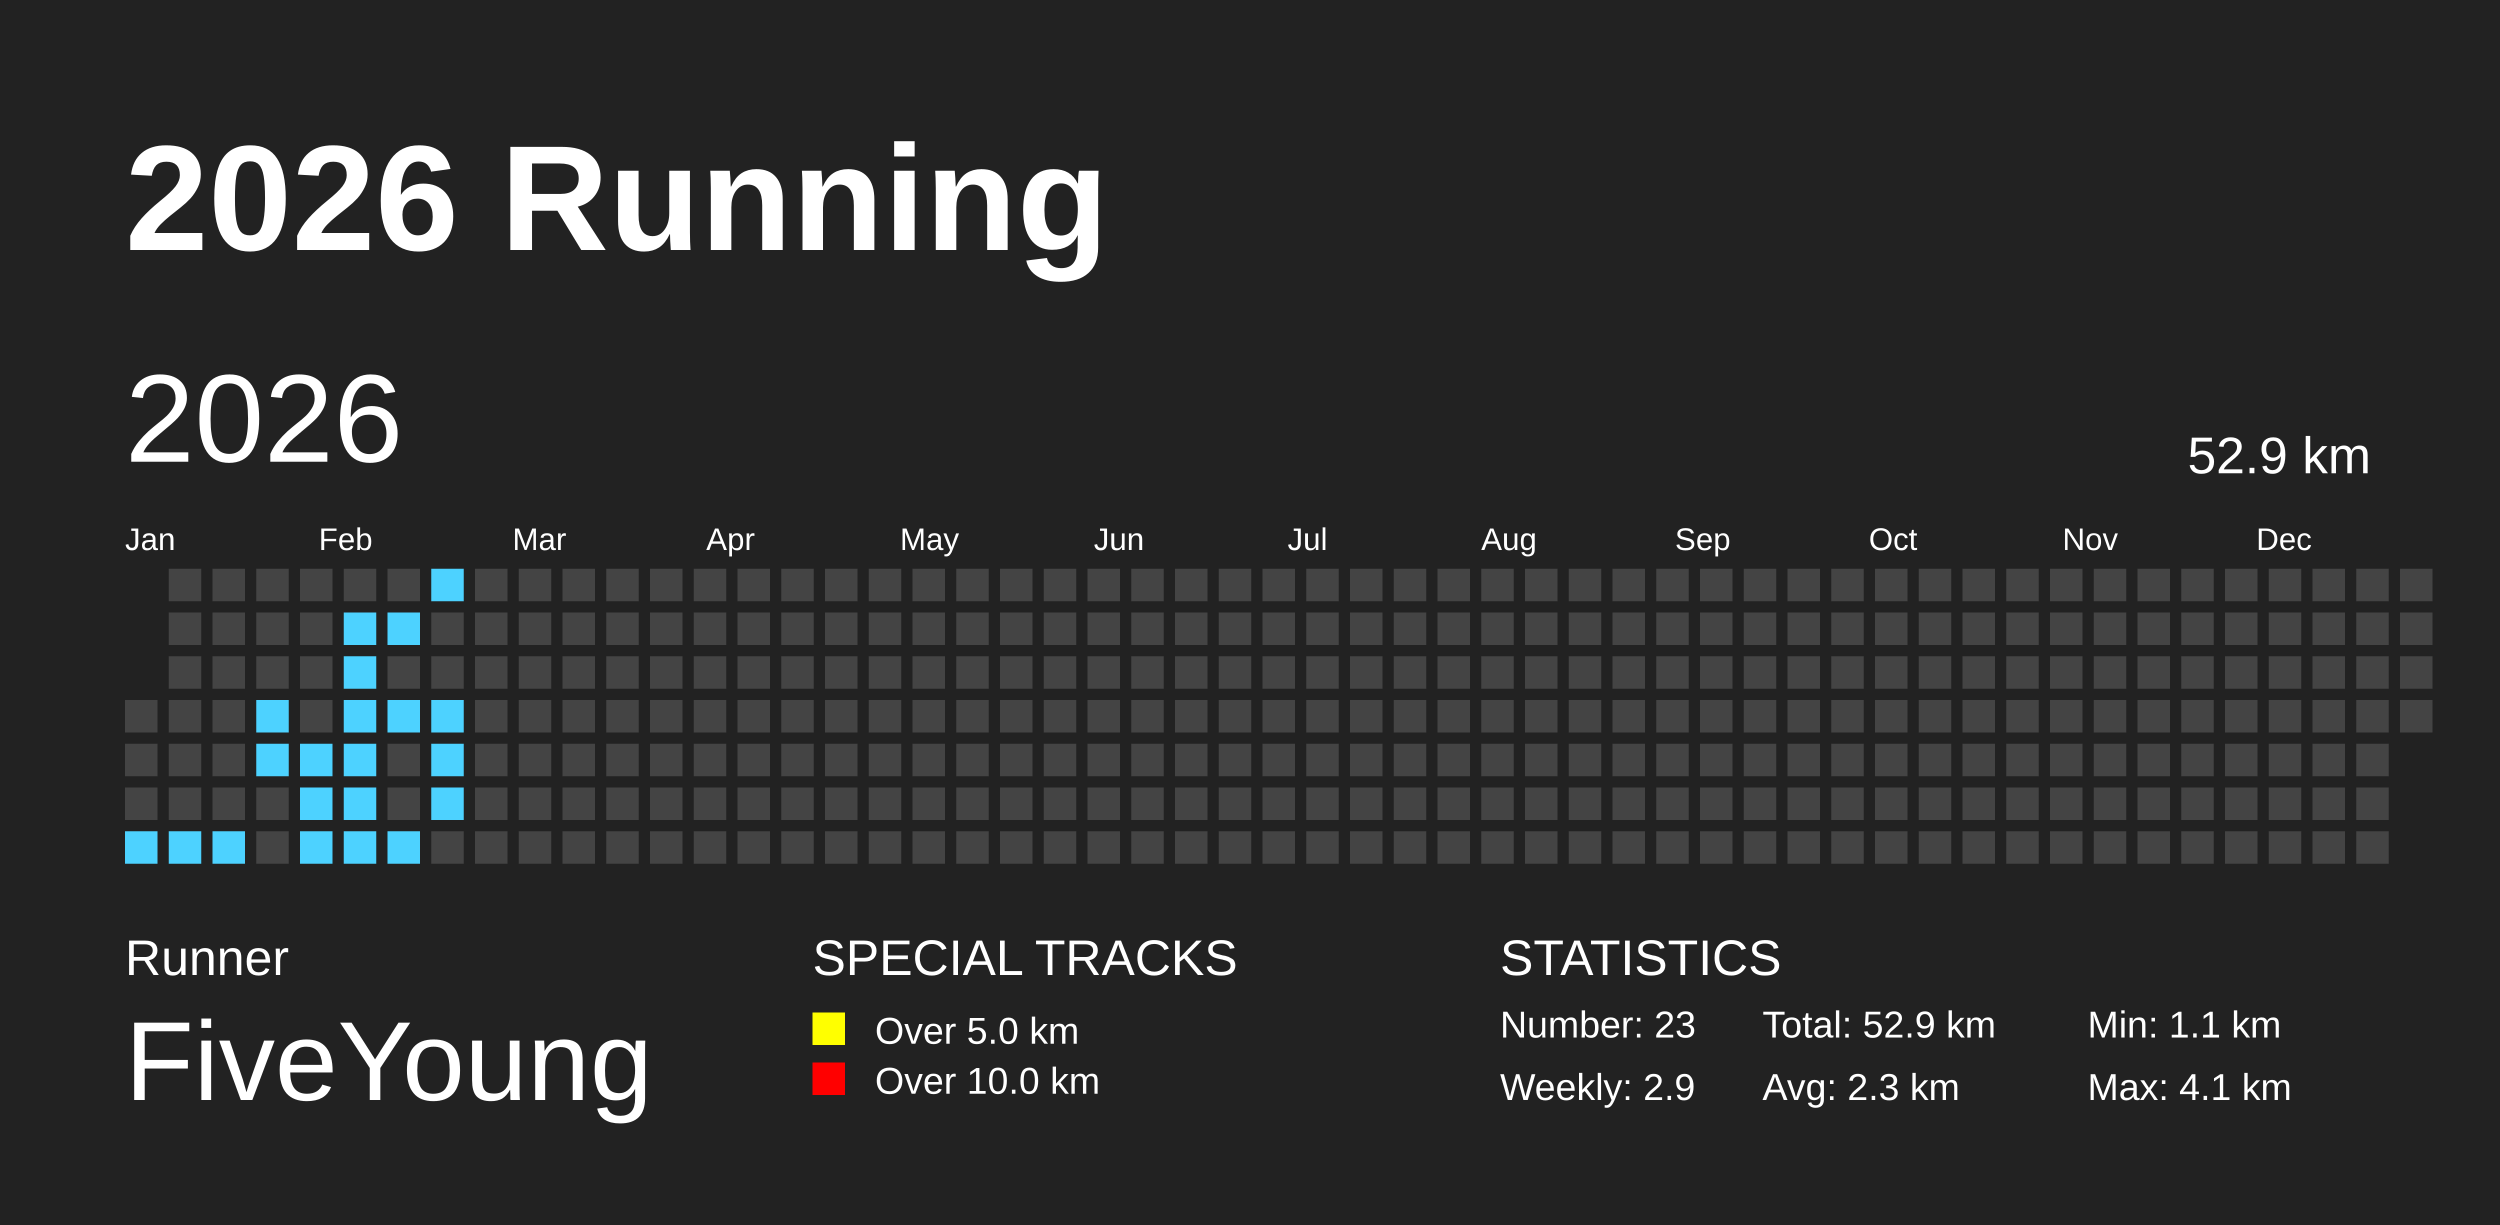
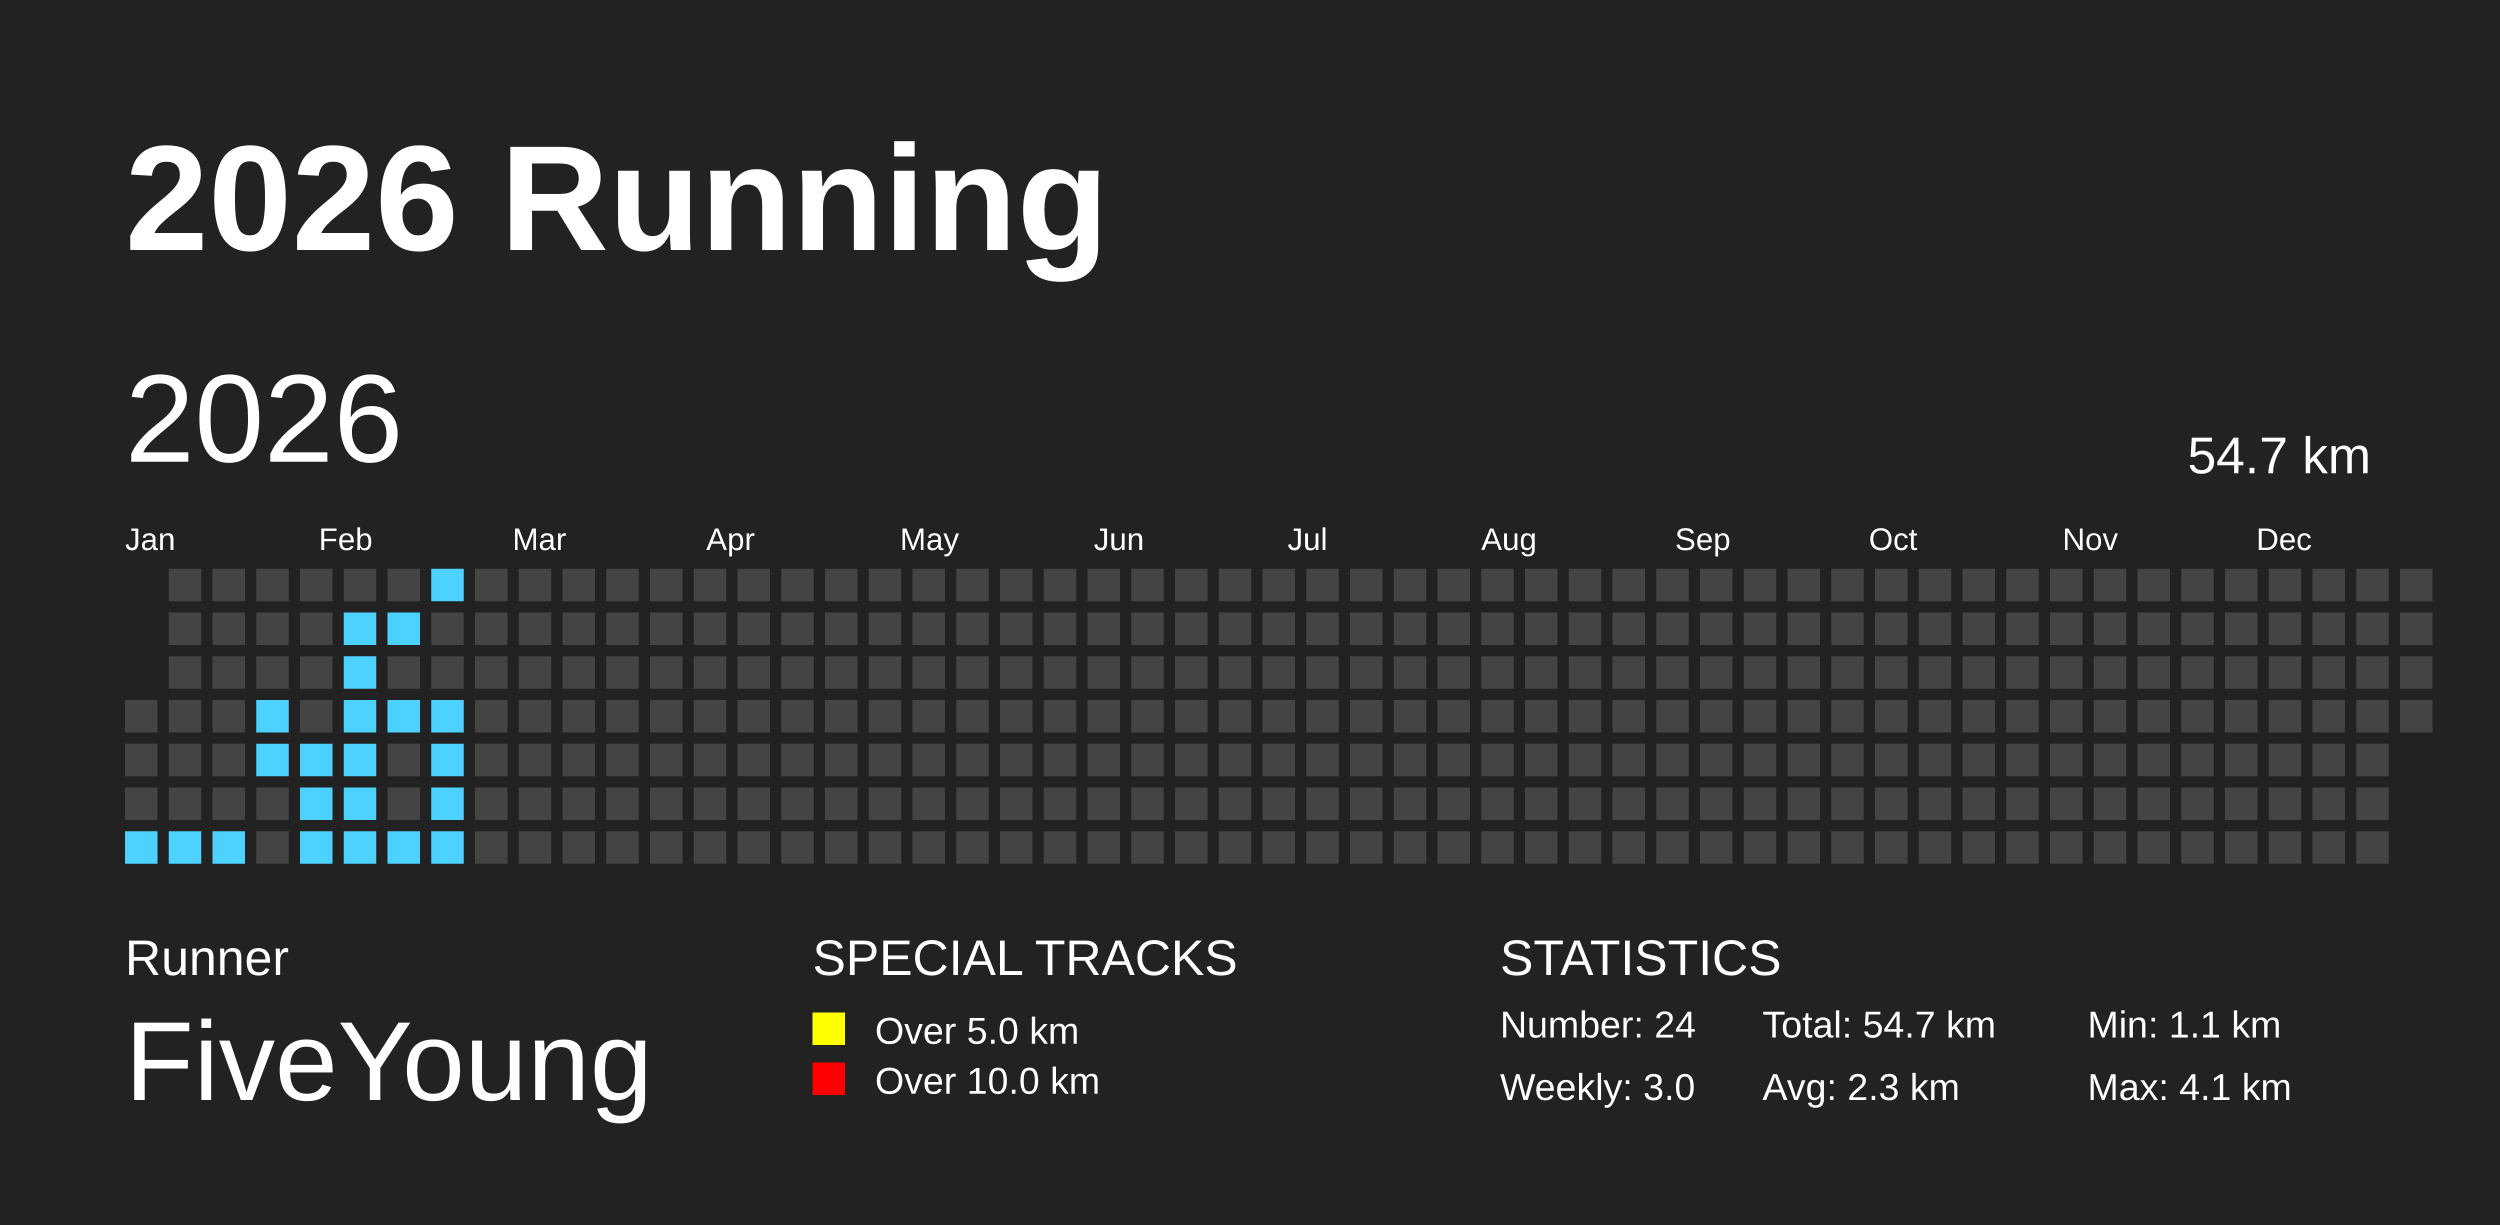
<svg xmlns="http://www.w3.org/2000/svg" baseProfile="full" height="98mm" version="1.1" viewBox="0,0,200,98" width="200mm">
  <defs />
  <rect fill="#222222" height="98" width="200" x="0" y="0" />
  <text fill="#FFFFFF" style="font-size:12px; font-family:Arial; font-weight:bold;" x="10" y="20">2026 Running</text>
  <text fill="#FFFFFF" style="font-size:4px; font-family:Arial" x="10" y="78">Runner</text>
  <text fill="#FFFFFF" style="font-size:9px; font-family:Arial" x="10" y="88">FiveYoung</text>
  <text fill="#FFFFFF" style="font-size:4px; font-family:Arial" x="65" y="78">SPECIAL TRACKS</text>
  <rect fill="yellow" height="2.6" width="2.6" x="65" y="81" />
  <text fill="#FFFFFF" style="font-size:3px; font-family:Arial" x="70" y="83.5">Over 5.0 km</text>
  <rect fill="red" height="2.6" width="2.6" x="65" y="85" />
  <text fill="#FFFFFF" style="font-size:3px; font-family:Arial" x="70" y="87.5">Over 10.0 km</text>
  <text fill="#FFFFFF" style="font-size:4px; font-family:Arial" x="120" y="78">STATISTICS</text>
-   <text fill="#FFFFFF" style="font-size:3px; font-family:Arial" x="120" y="83">Number: 23</text>
-   <text fill="#FFFFFF" style="font-size:3px; font-family:Arial" x="120" y="88">Weekly: 2.9</text>
-   <text fill="#FFFFFF" style="font-size:3px; font-family:Arial" x="141" y="83">Total: 52.9 km</text>
+   <text fill="#FFFFFF" style="font-size:3px; font-family:Arial" x="120" y="83">Number: 24</text>
+   <text fill="#FFFFFF" style="font-size:3px; font-family:Arial" x="120" y="88">Weekly: 3.0</text>
+   <text fill="#FFFFFF" style="font-size:3px; font-family:Arial" x="141" y="83">Total: 54.7 km</text>
  <text fill="#FFFFFF" style="font-size:3px; font-family:Arial" x="141" y="88">Avg: 2.3 km</text>
  <text fill="#FFFFFF" style="font-size:3px; font-family:Arial" x="167" y="83">Min: 1.1 km</text>
  <text fill="#FFFFFF" style="font-size:3px; font-family:Arial" x="167" y="88">Max: 4.1 km</text>
  <text dominant-baseline="hanging" fill="#FFFFFF" style="font-size:10.0px; font-family:Arial;" x="10" y="30">2026</text>
-   <text dominant-baseline="hanging" fill="#FFFFFF" style="font-size:4.125px; font-family:Arial;" x="175" y="35">52.9 km</text>
+   <text dominant-baseline="hanging" fill="#FFFFFF" style="font-size:4.125px; font-family:Arial;" x="175" y="35">54.7 km</text>
  <text fill="#FFFFFF" style="font-size:2.5px; font-family:Arial" x="10.0" y="44">Jan</text>
  <text fill="#FFFFFF" style="font-size:2.5px; font-family:Arial" x="25.5" y="44">Feb</text>
  <text fill="#FFFFFF" style="font-size:2.5px; font-family:Arial" x="41.0" y="44">Mar</text>
  <text fill="#FFFFFF" style="font-size:2.5px; font-family:Arial" x="56.5" y="44">Apr</text>
  <text fill="#FFFFFF" style="font-size:2.5px; font-family:Arial" x="72.0" y="44">May</text>
  <text fill="#FFFFFF" style="font-size:2.5px; font-family:Arial" x="87.5" y="44">Jun</text>
  <text fill="#FFFFFF" style="font-size:2.5px; font-family:Arial" x="103.0" y="44">Jul</text>
  <text fill="#FFFFFF" style="font-size:2.5px; font-family:Arial" x="118.5" y="44">Aug</text>
  <text fill="#FFFFFF" style="font-size:2.5px; font-family:Arial" x="134.0" y="44">Sep</text>
  <text fill="#FFFFFF" style="font-size:2.5px; font-family:Arial" x="149.5" y="44">Oct</text>
  <text fill="#FFFFFF" style="font-size:2.5px; font-family:Arial" x="165.0" y="44">Nov</text>
  <text fill="#FFFFFF" style="font-size:2.5px; font-family:Arial" x="180.5" y="44">Dec</text>
  <rect fill="#444444" height="2.6" width="2.6" x="10.0" y="56.0" />
  <rect fill="#444444" height="2.6" width="2.6" x="10.0" y="59.5" />
  <rect fill="#444444" height="2.6" width="2.6" x="10.0" y="63.0" />
  <rect fill="#4DD2FF" height="2.6" width="2.6" x="10.0" y="66.5" />
  <rect fill="#444444" height="2.6" width="2.6" x="13.5" y="45.5" />
  <rect fill="#444444" height="2.6" width="2.6" x="13.5" y="49.0" />
  <rect fill="#444444" height="2.6" width="2.6" x="13.5" y="52.5" />
  <rect fill="#444444" height="2.6" width="2.6" x="13.5" y="56.0" />
  <rect fill="#444444" height="2.6" width="2.6" x="13.5" y="59.5" />
  <rect fill="#444444" height="2.6" width="2.6" x="13.5" y="63.0" />
  <rect fill="#4DD2FF" height="2.6" width="2.6" x="13.5" y="66.5" />
  <rect fill="#444444" height="2.6" width="2.6" x="17.0" y="45.5" />
  <rect fill="#444444" height="2.6" width="2.6" x="17.0" y="49.0" />
  <rect fill="#444444" height="2.6" width="2.6" x="17.0" y="52.5" />
  <rect fill="#444444" height="2.6" width="2.6" x="17.0" y="56.0" />
  <rect fill="#444444" height="2.6" width="2.6" x="17.0" y="59.5" />
  <rect fill="#444444" height="2.6" width="2.6" x="17.0" y="63.0" />
  <rect fill="#4DD2FF" height="2.6" width="2.6" x="17.0" y="66.5" />
  <rect fill="#444444" height="2.6" width="2.6" x="20.5" y="45.5" />
  <rect fill="#444444" height="2.6" width="2.6" x="20.5" y="49.0" />
  <rect fill="#444444" height="2.6" width="2.6" x="20.5" y="52.5" />
  <rect fill="#4DD2FF" height="2.6" width="2.6" x="20.5" y="56.0" />
  <rect fill="#4DD2FF" height="2.6" width="2.6" x="20.5" y="59.5" />
  <rect fill="#444444" height="2.6" width="2.6" x="20.5" y="63.0" />
  <rect fill="#444444" height="2.6" width="2.6" x="20.5" y="66.5" />
  <rect fill="#444444" height="2.6" width="2.6" x="24.0" y="45.5" />
  <rect fill="#444444" height="2.6" width="2.6" x="24.0" y="49.0" />
  <rect fill="#444444" height="2.6" width="2.6" x="24.0" y="52.5" />
  <rect fill="#444444" height="2.6" width="2.6" x="24.0" y="56.0" />
  <rect fill="#4DD2FF" height="2.6" width="2.6" x="24.0" y="59.5" />
  <rect fill="#4DD2FF" height="2.6" width="2.6" x="24.0" y="63.0" />
  <rect fill="#4DD2FF" height="2.6" width="2.6" x="24.0" y="66.5" />
  <rect fill="#444444" height="2.6" width="2.6" x="27.5" y="45.5" />
  <rect fill="#4DD2FF" height="2.6" width="2.6" x="27.5" y="49.0" />
  <rect fill="#4DD2FF" height="2.6" width="2.6" x="27.5" y="52.5" />
  <rect fill="#4DD2FF" height="2.6" width="2.6" x="27.5" y="56.0" />
  <rect fill="#4DD2FF" height="2.6" width="2.6" x="27.5" y="59.5" />
  <rect fill="#4DD2FF" height="2.6" width="2.6" x="27.5" y="63.0" />
  <rect fill="#4DD2FF" height="2.6" width="2.6" x="27.5" y="66.5" />
  <rect fill="#444444" height="2.6" width="2.6" x="31.0" y="45.5" />
  <rect fill="#4DD2FF" height="2.6" width="2.6" x="31.0" y="49.0" />
  <rect fill="#444444" height="2.6" width="2.6" x="31.0" y="52.5" />
  <rect fill="#4DD2FF" height="2.6" width="2.6" x="31.0" y="56.0" />
  <rect fill="#444444" height="2.6" width="2.6" x="31.0" y="59.5" />
  <rect fill="#444444" height="2.6" width="2.6" x="31.0" y="63.0" />
  <rect fill="#4DD2FF" height="2.6" width="2.6" x="31.0" y="66.5" />
  <rect fill="#4DD2FF" height="2.6" width="2.6" x="34.5" y="45.5" />
  <rect fill="#444444" height="2.6" width="2.6" x="34.5" y="49.0" />
  <rect fill="#444444" height="2.6" width="2.6" x="34.5" y="52.5" />
  <rect fill="#4DD2FF" height="2.6" width="2.6" x="34.5" y="56.0" />
  <rect fill="#4DD2FF" height="2.6" width="2.6" x="34.5" y="59.5" />
  <rect fill="#4DD2FF" height="2.6" width="2.6" x="34.5" y="63.0" />
-   <rect fill="#444444" height="2.6" width="2.6" x="34.5" y="66.5" />
+   <rect fill="#4DD2FF" height="2.6" width="2.6" x="34.5" y="66.5" />
  <rect fill="#444444" height="2.6" width="2.6" x="38.0" y="45.5" />
  <rect fill="#444444" height="2.6" width="2.6" x="38.0" y="49.0" />
  <rect fill="#444444" height="2.6" width="2.6" x="38.0" y="52.5" />
  <rect fill="#444444" height="2.6" width="2.6" x="38.0" y="56.0" />
  <rect fill="#444444" height="2.6" width="2.6" x="38.0" y="59.5" />
  <rect fill="#444444" height="2.6" width="2.6" x="38.0" y="63.0" />
  <rect fill="#444444" height="2.6" width="2.6" x="38.0" y="66.5" />
  <rect fill="#444444" height="2.6" width="2.6" x="41.5" y="45.5" />
  <rect fill="#444444" height="2.6" width="2.6" x="41.5" y="49.0" />
  <rect fill="#444444" height="2.6" width="2.6" x="41.5" y="52.5" />
  <rect fill="#444444" height="2.6" width="2.6" x="41.5" y="56.0" />
  <rect fill="#444444" height="2.6" width="2.6" x="41.5" y="59.5" />
  <rect fill="#444444" height="2.6" width="2.6" x="41.5" y="63.0" />
  <rect fill="#444444" height="2.6" width="2.6" x="41.5" y="66.5" />
  <rect fill="#444444" height="2.6" width="2.6" x="45.0" y="45.5" />
  <rect fill="#444444" height="2.6" width="2.6" x="45.0" y="49.0" />
  <rect fill="#444444" height="2.6" width="2.6" x="45.0" y="52.5" />
  <rect fill="#444444" height="2.6" width="2.6" x="45.0" y="56.0" />
  <rect fill="#444444" height="2.6" width="2.6" x="45.0" y="59.5" />
  <rect fill="#444444" height="2.6" width="2.6" x="45.0" y="63.0" />
  <rect fill="#444444" height="2.6" width="2.6" x="45.0" y="66.5" />
  <rect fill="#444444" height="2.6" width="2.6" x="48.5" y="45.5" />
  <rect fill="#444444" height="2.6" width="2.6" x="48.5" y="49.0" />
  <rect fill="#444444" height="2.6" width="2.6" x="48.5" y="52.5" />
  <rect fill="#444444" height="2.6" width="2.6" x="48.5" y="56.0" />
  <rect fill="#444444" height="2.6" width="2.6" x="48.5" y="59.5" />
  <rect fill="#444444" height="2.6" width="2.6" x="48.5" y="63.0" />
  <rect fill="#444444" height="2.6" width="2.6" x="48.5" y="66.5" />
  <rect fill="#444444" height="2.6" width="2.6" x="52.0" y="45.5" />
  <rect fill="#444444" height="2.6" width="2.6" x="52.0" y="49.0" />
  <rect fill="#444444" height="2.6" width="2.6" x="52.0" y="52.5" />
  <rect fill="#444444" height="2.6" width="2.6" x="52.0" y="56.0" />
  <rect fill="#444444" height="2.6" width="2.6" x="52.0" y="59.5" />
  <rect fill="#444444" height="2.6" width="2.6" x="52.0" y="63.0" />
  <rect fill="#444444" height="2.6" width="2.6" x="52.0" y="66.5" />
  <rect fill="#444444" height="2.6" width="2.6" x="55.5" y="45.5" />
  <rect fill="#444444" height="2.6" width="2.6" x="55.5" y="49.0" />
  <rect fill="#444444" height="2.6" width="2.6" x="55.5" y="52.5" />
  <rect fill="#444444" height="2.6" width="2.6" x="55.5" y="56.0" />
  <rect fill="#444444" height="2.6" width="2.6" x="55.5" y="59.5" />
  <rect fill="#444444" height="2.6" width="2.6" x="55.5" y="63.0" />
  <rect fill="#444444" height="2.6" width="2.6" x="55.5" y="66.5" />
  <rect fill="#444444" height="2.6" width="2.6" x="59.0" y="45.5" />
  <rect fill="#444444" height="2.6" width="2.6" x="59.0" y="49.0" />
  <rect fill="#444444" height="2.6" width="2.6" x="59.0" y="52.5" />
  <rect fill="#444444" height="2.6" width="2.6" x="59.0" y="56.0" />
  <rect fill="#444444" height="2.6" width="2.6" x="59.0" y="59.5" />
  <rect fill="#444444" height="2.6" width="2.6" x="59.0" y="63.0" />
  <rect fill="#444444" height="2.6" width="2.6" x="59.0" y="66.5" />
  <rect fill="#444444" height="2.6" width="2.6" x="62.5" y="45.5" />
  <rect fill="#444444" height="2.6" width="2.6" x="62.5" y="49.0" />
  <rect fill="#444444" height="2.6" width="2.6" x="62.5" y="52.5" />
  <rect fill="#444444" height="2.6" width="2.6" x="62.5" y="56.0" />
  <rect fill="#444444" height="2.6" width="2.6" x="62.5" y="59.5" />
  <rect fill="#444444" height="2.6" width="2.6" x="62.5" y="63.0" />
  <rect fill="#444444" height="2.6" width="2.6" x="62.5" y="66.5" />
  <rect fill="#444444" height="2.6" width="2.6" x="66.0" y="45.5" />
  <rect fill="#444444" height="2.6" width="2.6" x="66.0" y="49.0" />
  <rect fill="#444444" height="2.6" width="2.6" x="66.0" y="52.5" />
  <rect fill="#444444" height="2.6" width="2.6" x="66.0" y="56.0" />
  <rect fill="#444444" height="2.6" width="2.6" x="66.0" y="59.5" />
  <rect fill="#444444" height="2.6" width="2.6" x="66.0" y="63.0" />
  <rect fill="#444444" height="2.6" width="2.6" x="66.0" y="66.5" />
  <rect fill="#444444" height="2.6" width="2.6" x="69.5" y="45.5" />
  <rect fill="#444444" height="2.6" width="2.6" x="69.5" y="49.0" />
  <rect fill="#444444" height="2.6" width="2.6" x="69.5" y="52.5" />
  <rect fill="#444444" height="2.6" width="2.6" x="69.5" y="56.0" />
  <rect fill="#444444" height="2.6" width="2.6" x="69.5" y="59.5" />
  <rect fill="#444444" height="2.6" width="2.6" x="69.5" y="63.0" />
  <rect fill="#444444" height="2.6" width="2.6" x="69.5" y="66.5" />
  <rect fill="#444444" height="2.6" width="2.6" x="73.0" y="45.5" />
  <rect fill="#444444" height="2.6" width="2.6" x="73.0" y="49.0" />
  <rect fill="#444444" height="2.6" width="2.6" x="73.0" y="52.5" />
  <rect fill="#444444" height="2.6" width="2.6" x="73.0" y="56.0" />
  <rect fill="#444444" height="2.6" width="2.6" x="73.0" y="59.5" />
  <rect fill="#444444" height="2.6" width="2.6" x="73.0" y="63.0" />
  <rect fill="#444444" height="2.6" width="2.6" x="73.0" y="66.5" />
  <rect fill="#444444" height="2.6" width="2.6" x="76.5" y="45.5" />
  <rect fill="#444444" height="2.6" width="2.6" x="76.5" y="49.0" />
  <rect fill="#444444" height="2.6" width="2.6" x="76.5" y="52.5" />
  <rect fill="#444444" height="2.6" width="2.6" x="76.5" y="56.0" />
  <rect fill="#444444" height="2.6" width="2.6" x="76.5" y="59.5" />
  <rect fill="#444444" height="2.6" width="2.6" x="76.5" y="63.0" />
  <rect fill="#444444" height="2.6" width="2.6" x="76.5" y="66.5" />
  <rect fill="#444444" height="2.6" width="2.6" x="80.0" y="45.5" />
  <rect fill="#444444" height="2.6" width="2.6" x="80.0" y="49.0" />
  <rect fill="#444444" height="2.6" width="2.6" x="80.0" y="52.5" />
  <rect fill="#444444" height="2.6" width="2.6" x="80.0" y="56.0" />
  <rect fill="#444444" height="2.6" width="2.6" x="80.0" y="59.5" />
  <rect fill="#444444" height="2.6" width="2.6" x="80.0" y="63.0" />
  <rect fill="#444444" height="2.6" width="2.6" x="80.0" y="66.5" />
  <rect fill="#444444" height="2.6" width="2.6" x="83.5" y="45.5" />
  <rect fill="#444444" height="2.6" width="2.6" x="83.5" y="49.0" />
  <rect fill="#444444" height="2.6" width="2.6" x="83.5" y="52.5" />
  <rect fill="#444444" height="2.6" width="2.6" x="83.5" y="56.0" />
  <rect fill="#444444" height="2.6" width="2.6" x="83.5" y="59.5" />
  <rect fill="#444444" height="2.6" width="2.6" x="83.5" y="63.0" />
  <rect fill="#444444" height="2.6" width="2.6" x="83.5" y="66.5" />
  <rect fill="#444444" height="2.6" width="2.6" x="87.0" y="45.5" />
  <rect fill="#444444" height="2.6" width="2.6" x="87.0" y="49.0" />
  <rect fill="#444444" height="2.6" width="2.6" x="87.0" y="52.5" />
  <rect fill="#444444" height="2.6" width="2.6" x="87.0" y="56.0" />
  <rect fill="#444444" height="2.6" width="2.6" x="87.0" y="59.5" />
  <rect fill="#444444" height="2.6" width="2.6" x="87.0" y="63.0" />
  <rect fill="#444444" height="2.6" width="2.6" x="87.0" y="66.5" />
  <rect fill="#444444" height="2.6" width="2.6" x="90.5" y="45.5" />
  <rect fill="#444444" height="2.6" width="2.6" x="90.5" y="49.0" />
  <rect fill="#444444" height="2.6" width="2.6" x="90.5" y="52.5" />
  <rect fill="#444444" height="2.6" width="2.6" x="90.5" y="56.0" />
  <rect fill="#444444" height="2.6" width="2.6" x="90.5" y="59.5" />
  <rect fill="#444444" height="2.6" width="2.6" x="90.5" y="63.0" />
  <rect fill="#444444" height="2.6" width="2.6" x="90.5" y="66.5" />
  <rect fill="#444444" height="2.6" width="2.6" x="94.0" y="45.5" />
  <rect fill="#444444" height="2.6" width="2.6" x="94.0" y="49.0" />
  <rect fill="#444444" height="2.6" width="2.6" x="94.0" y="52.5" />
  <rect fill="#444444" height="2.6" width="2.6" x="94.0" y="56.0" />
  <rect fill="#444444" height="2.6" width="2.6" x="94.0" y="59.5" />
  <rect fill="#444444" height="2.6" width="2.6" x="94.0" y="63.0" />
  <rect fill="#444444" height="2.6" width="2.6" x="94.0" y="66.5" />
  <rect fill="#444444" height="2.6" width="2.6" x="97.5" y="45.5" />
  <rect fill="#444444" height="2.6" width="2.6" x="97.5" y="49.0" />
  <rect fill="#444444" height="2.6" width="2.6" x="97.5" y="52.5" />
  <rect fill="#444444" height="2.6" width="2.6" x="97.5" y="56.0" />
  <rect fill="#444444" height="2.6" width="2.6" x="97.5" y="59.5" />
  <rect fill="#444444" height="2.6" width="2.6" x="97.5" y="63.0" />
  <rect fill="#444444" height="2.6" width="2.6" x="97.5" y="66.5" />
  <rect fill="#444444" height="2.6" width="2.6" x="101.0" y="45.5" />
  <rect fill="#444444" height="2.6" width="2.6" x="101.0" y="49.0" />
  <rect fill="#444444" height="2.6" width="2.6" x="101.0" y="52.5" />
  <rect fill="#444444" height="2.6" width="2.6" x="101.0" y="56.0" />
  <rect fill="#444444" height="2.6" width="2.6" x="101.0" y="59.5" />
  <rect fill="#444444" height="2.6" width="2.6" x="101.0" y="63.0" />
  <rect fill="#444444" height="2.6" width="2.6" x="101.0" y="66.5" />
  <rect fill="#444444" height="2.6" width="2.6" x="104.5" y="45.5" />
  <rect fill="#444444" height="2.6" width="2.6" x="104.5" y="49.0" />
  <rect fill="#444444" height="2.6" width="2.6" x="104.5" y="52.5" />
  <rect fill="#444444" height="2.6" width="2.6" x="104.5" y="56.0" />
  <rect fill="#444444" height="2.6" width="2.6" x="104.5" y="59.5" />
  <rect fill="#444444" height="2.6" width="2.6" x="104.5" y="63.0" />
  <rect fill="#444444" height="2.6" width="2.6" x="104.5" y="66.5" />
  <rect fill="#444444" height="2.6" width="2.6" x="108.0" y="45.5" />
  <rect fill="#444444" height="2.6" width="2.6" x="108.0" y="49.0" />
  <rect fill="#444444" height="2.6" width="2.6" x="108.0" y="52.5" />
  <rect fill="#444444" height="2.6" width="2.6" x="108.0" y="56.0" />
  <rect fill="#444444" height="2.6" width="2.6" x="108.0" y="59.5" />
  <rect fill="#444444" height="2.6" width="2.6" x="108.0" y="63.0" />
  <rect fill="#444444" height="2.6" width="2.6" x="108.0" y="66.5" />
  <rect fill="#444444" height="2.6" width="2.6" x="111.5" y="45.5" />
  <rect fill="#444444" height="2.6" width="2.6" x="111.5" y="49.0" />
  <rect fill="#444444" height="2.6" width="2.6" x="111.5" y="52.5" />
  <rect fill="#444444" height="2.6" width="2.6" x="111.5" y="56.0" />
  <rect fill="#444444" height="2.6" width="2.6" x="111.5" y="59.5" />
  <rect fill="#444444" height="2.6" width="2.6" x="111.5" y="63.0" />
  <rect fill="#444444" height="2.6" width="2.6" x="111.5" y="66.5" />
  <rect fill="#444444" height="2.6" width="2.6" x="115.0" y="45.5" />
  <rect fill="#444444" height="2.6" width="2.6" x="115.0" y="49.0" />
  <rect fill="#444444" height="2.6" width="2.6" x="115.0" y="52.5" />
  <rect fill="#444444" height="2.6" width="2.6" x="115.0" y="56.0" />
  <rect fill="#444444" height="2.6" width="2.6" x="115.0" y="59.5" />
  <rect fill="#444444" height="2.6" width="2.6" x="115.0" y="63.0" />
  <rect fill="#444444" height="2.6" width="2.6" x="115.0" y="66.5" />
  <rect fill="#444444" height="2.6" width="2.6" x="118.5" y="45.5" />
  <rect fill="#444444" height="2.6" width="2.6" x="118.5" y="49.0" />
  <rect fill="#444444" height="2.6" width="2.6" x="118.5" y="52.5" />
  <rect fill="#444444" height="2.6" width="2.6" x="118.5" y="56.0" />
  <rect fill="#444444" height="2.6" width="2.6" x="118.5" y="59.5" />
  <rect fill="#444444" height="2.6" width="2.6" x="118.5" y="63.0" />
  <rect fill="#444444" height="2.6" width="2.6" x="118.5" y="66.5" />
  <rect fill="#444444" height="2.6" width="2.6" x="122.0" y="45.5" />
  <rect fill="#444444" height="2.6" width="2.6" x="122.0" y="49.0" />
  <rect fill="#444444" height="2.6" width="2.6" x="122.0" y="52.5" />
  <rect fill="#444444" height="2.6" width="2.6" x="122.0" y="56.0" />
  <rect fill="#444444" height="2.6" width="2.6" x="122.0" y="59.5" />
  <rect fill="#444444" height="2.6" width="2.6" x="122.0" y="63.0" />
  <rect fill="#444444" height="2.6" width="2.6" x="122.0" y="66.5" />
  <rect fill="#444444" height="2.6" width="2.6" x="125.5" y="45.5" />
  <rect fill="#444444" height="2.6" width="2.6" x="125.5" y="49.0" />
  <rect fill="#444444" height="2.6" width="2.6" x="125.5" y="52.5" />
  <rect fill="#444444" height="2.6" width="2.6" x="125.5" y="56.0" />
  <rect fill="#444444" height="2.6" width="2.6" x="125.5" y="59.5" />
  <rect fill="#444444" height="2.6" width="2.6" x="125.5" y="63.0" />
  <rect fill="#444444" height="2.6" width="2.6" x="125.5" y="66.5" />
  <rect fill="#444444" height="2.6" width="2.6" x="129.0" y="45.5" />
  <rect fill="#444444" height="2.6" width="2.6" x="129.0" y="49.0" />
  <rect fill="#444444" height="2.6" width="2.6" x="129.0" y="52.5" />
  <rect fill="#444444" height="2.6" width="2.6" x="129.0" y="56.0" />
  <rect fill="#444444" height="2.6" width="2.6" x="129.0" y="59.5" />
  <rect fill="#444444" height="2.6" width="2.6" x="129.0" y="63.0" />
  <rect fill="#444444" height="2.6" width="2.6" x="129.0" y="66.5" />
  <rect fill="#444444" height="2.6" width="2.6" x="132.5" y="45.5" />
  <rect fill="#444444" height="2.6" width="2.6" x="132.5" y="49.0" />
  <rect fill="#444444" height="2.6" width="2.6" x="132.5" y="52.5" />
  <rect fill="#444444" height="2.6" width="2.6" x="132.5" y="56.0" />
  <rect fill="#444444" height="2.6" width="2.6" x="132.5" y="59.5" />
  <rect fill="#444444" height="2.6" width="2.6" x="132.5" y="63.0" />
  <rect fill="#444444" height="2.6" width="2.6" x="132.5" y="66.5" />
  <rect fill="#444444" height="2.6" width="2.6" x="136.0" y="45.5" />
  <rect fill="#444444" height="2.6" width="2.6" x="136.0" y="49.0" />
  <rect fill="#444444" height="2.6" width="2.6" x="136.0" y="52.5" />
  <rect fill="#444444" height="2.6" width="2.6" x="136.0" y="56.0" />
  <rect fill="#444444" height="2.6" width="2.6" x="136.0" y="59.5" />
  <rect fill="#444444" height="2.6" width="2.6" x="136.0" y="63.0" />
  <rect fill="#444444" height="2.6" width="2.6" x="136.0" y="66.5" />
  <rect fill="#444444" height="2.6" width="2.6" x="139.5" y="45.5" />
  <rect fill="#444444" height="2.6" width="2.6" x="139.5" y="49.0" />
  <rect fill="#444444" height="2.6" width="2.6" x="139.5" y="52.5" />
  <rect fill="#444444" height="2.6" width="2.6" x="139.5" y="56.0" />
  <rect fill="#444444" height="2.6" width="2.6" x="139.5" y="59.5" />
  <rect fill="#444444" height="2.6" width="2.6" x="139.5" y="63.0" />
  <rect fill="#444444" height="2.6" width="2.6" x="139.5" y="66.5" />
  <rect fill="#444444" height="2.6" width="2.6" x="143.0" y="45.5" />
  <rect fill="#444444" height="2.6" width="2.6" x="143.0" y="49.0" />
  <rect fill="#444444" height="2.6" width="2.6" x="143.0" y="52.5" />
  <rect fill="#444444" height="2.6" width="2.6" x="143.0" y="56.0" />
  <rect fill="#444444" height="2.6" width="2.6" x="143.0" y="59.5" />
  <rect fill="#444444" height="2.6" width="2.6" x="143.0" y="63.0" />
  <rect fill="#444444" height="2.6" width="2.6" x="143.0" y="66.5" />
  <rect fill="#444444" height="2.6" width="2.6" x="146.5" y="45.5" />
  <rect fill="#444444" height="2.6" width="2.6" x="146.5" y="49.0" />
  <rect fill="#444444" height="2.6" width="2.6" x="146.5" y="52.5" />
  <rect fill="#444444" height="2.6" width="2.6" x="146.5" y="56.0" />
  <rect fill="#444444" height="2.6" width="2.6" x="146.5" y="59.5" />
  <rect fill="#444444" height="2.6" width="2.6" x="146.5" y="63.0" />
  <rect fill="#444444" height="2.6" width="2.6" x="146.5" y="66.5" />
  <rect fill="#444444" height="2.6" width="2.6" x="150.0" y="45.5" />
  <rect fill="#444444" height="2.6" width="2.6" x="150.0" y="49.0" />
  <rect fill="#444444" height="2.6" width="2.6" x="150.0" y="52.5" />
  <rect fill="#444444" height="2.6" width="2.6" x="150.0" y="56.0" />
  <rect fill="#444444" height="2.6" width="2.6" x="150.0" y="59.5" />
  <rect fill="#444444" height="2.6" width="2.6" x="150.0" y="63.0" />
  <rect fill="#444444" height="2.6" width="2.6" x="150.0" y="66.5" />
  <rect fill="#444444" height="2.6" width="2.6" x="153.5" y="45.5" />
  <rect fill="#444444" height="2.6" width="2.6" x="153.5" y="49.0" />
  <rect fill="#444444" height="2.6" width="2.6" x="153.5" y="52.5" />
  <rect fill="#444444" height="2.6" width="2.6" x="153.5" y="56.0" />
  <rect fill="#444444" height="2.6" width="2.6" x="153.5" y="59.5" />
  <rect fill="#444444" height="2.6" width="2.6" x="153.5" y="63.0" />
  <rect fill="#444444" height="2.6" width="2.6" x="153.5" y="66.5" />
  <rect fill="#444444" height="2.6" width="2.6" x="157.0" y="45.5" />
  <rect fill="#444444" height="2.6" width="2.6" x="157.0" y="49.0" />
  <rect fill="#444444" height="2.6" width="2.6" x="157.0" y="52.5" />
  <rect fill="#444444" height="2.6" width="2.6" x="157.0" y="56.0" />
  <rect fill="#444444" height="2.6" width="2.6" x="157.0" y="59.5" />
  <rect fill="#444444" height="2.6" width="2.6" x="157.0" y="63.0" />
  <rect fill="#444444" height="2.6" width="2.6" x="157.0" y="66.5" />
  <rect fill="#444444" height="2.6" width="2.6" x="160.5" y="45.5" />
  <rect fill="#444444" height="2.6" width="2.6" x="160.5" y="49.0" />
  <rect fill="#444444" height="2.6" width="2.6" x="160.5" y="52.5" />
  <rect fill="#444444" height="2.6" width="2.6" x="160.5" y="56.0" />
  <rect fill="#444444" height="2.6" width="2.6" x="160.5" y="59.5" />
  <rect fill="#444444" height="2.6" width="2.6" x="160.5" y="63.0" />
  <rect fill="#444444" height="2.6" width="2.6" x="160.5" y="66.5" />
  <rect fill="#444444" height="2.6" width="2.6" x="164.0" y="45.5" />
  <rect fill="#444444" height="2.6" width="2.6" x="164.0" y="49.0" />
  <rect fill="#444444" height="2.6" width="2.6" x="164.0" y="52.5" />
  <rect fill="#444444" height="2.6" width="2.6" x="164.0" y="56.0" />
  <rect fill="#444444" height="2.6" width="2.6" x="164.0" y="59.5" />
  <rect fill="#444444" height="2.6" width="2.6" x="164.0" y="63.0" />
  <rect fill="#444444" height="2.6" width="2.6" x="164.0" y="66.5" />
  <rect fill="#444444" height="2.6" width="2.6" x="167.5" y="45.5" />
  <rect fill="#444444" height="2.6" width="2.6" x="167.5" y="49.0" />
  <rect fill="#444444" height="2.6" width="2.6" x="167.5" y="52.5" />
  <rect fill="#444444" height="2.6" width="2.6" x="167.5" y="56.0" />
  <rect fill="#444444" height="2.6" width="2.6" x="167.5" y="59.5" />
  <rect fill="#444444" height="2.6" width="2.6" x="167.5" y="63.0" />
  <rect fill="#444444" height="2.6" width="2.6" x="167.5" y="66.5" />
  <rect fill="#444444" height="2.6" width="2.6" x="171.0" y="45.5" />
  <rect fill="#444444" height="2.6" width="2.6" x="171.0" y="49.0" />
  <rect fill="#444444" height="2.6" width="2.6" x="171.0" y="52.5" />
  <rect fill="#444444" height="2.6" width="2.6" x="171.0" y="56.0" />
  <rect fill="#444444" height="2.6" width="2.6" x="171.0" y="59.5" />
  <rect fill="#444444" height="2.6" width="2.6" x="171.0" y="63.0" />
  <rect fill="#444444" height="2.6" width="2.6" x="171.0" y="66.5" />
  <rect fill="#444444" height="2.6" width="2.6" x="174.5" y="45.5" />
  <rect fill="#444444" height="2.6" width="2.6" x="174.5" y="49.0" />
  <rect fill="#444444" height="2.6" width="2.6" x="174.5" y="52.5" />
  <rect fill="#444444" height="2.6" width="2.6" x="174.5" y="56.0" />
  <rect fill="#444444" height="2.6" width="2.6" x="174.5" y="59.5" />
  <rect fill="#444444" height="2.6" width="2.6" x="174.5" y="63.0" />
  <rect fill="#444444" height="2.6" width="2.6" x="174.5" y="66.5" />
  <rect fill="#444444" height="2.6" width="2.6" x="178.0" y="45.5" />
  <rect fill="#444444" height="2.6" width="2.6" x="178.0" y="49.0" />
  <rect fill="#444444" height="2.6" width="2.6" x="178.0" y="52.5" />
  <rect fill="#444444" height="2.6" width="2.6" x="178.0" y="56.0" />
  <rect fill="#444444" height="2.6" width="2.6" x="178.0" y="59.5" />
  <rect fill="#444444" height="2.6" width="2.6" x="178.0" y="63.0" />
  <rect fill="#444444" height="2.6" width="2.6" x="178.0" y="66.5" />
  <rect fill="#444444" height="2.6" width="2.6" x="181.5" y="45.5" />
  <rect fill="#444444" height="2.6" width="2.6" x="181.5" y="49.0" />
  <rect fill="#444444" height="2.6" width="2.6" x="181.5" y="52.5" />
  <rect fill="#444444" height="2.6" width="2.6" x="181.5" y="56.0" />
  <rect fill="#444444" height="2.6" width="2.6" x="181.5" y="59.5" />
  <rect fill="#444444" height="2.6" width="2.6" x="181.5" y="63.0" />
  <rect fill="#444444" height="2.6" width="2.6" x="181.5" y="66.5" />
  <rect fill="#444444" height="2.6" width="2.6" x="185.0" y="45.5" />
  <rect fill="#444444" height="2.6" width="2.6" x="185.0" y="49.0" />
  <rect fill="#444444" height="2.6" width="2.6" x="185.0" y="52.5" />
  <rect fill="#444444" height="2.6" width="2.6" x="185.0" y="56.0" />
  <rect fill="#444444" height="2.6" width="2.6" x="185.0" y="59.5" />
  <rect fill="#444444" height="2.6" width="2.6" x="185.0" y="63.0" />
  <rect fill="#444444" height="2.6" width="2.6" x="185.0" y="66.5" />
  <rect fill="#444444" height="2.6" width="2.6" x="188.5" y="45.5" />
  <rect fill="#444444" height="2.6" width="2.6" x="188.5" y="49.0" />
  <rect fill="#444444" height="2.6" width="2.6" x="188.5" y="52.5" />
  <rect fill="#444444" height="2.6" width="2.6" x="188.5" y="56.0" />
  <rect fill="#444444" height="2.6" width="2.6" x="188.5" y="59.5" />
  <rect fill="#444444" height="2.6" width="2.6" x="188.5" y="63.0" />
  <rect fill="#444444" height="2.6" width="2.6" x="188.5" y="66.5" />
  <rect fill="#444444" height="2.6" width="2.6" x="192.0" y="45.5" />
  <rect fill="#444444" height="2.6" width="2.6" x="192.0" y="49.0" />
  <rect fill="#444444" height="2.6" width="2.6" x="192.0" y="52.5" />
  <rect fill="#444444" height="2.6" width="2.6" x="192.0" y="56.0" />
</svg>
